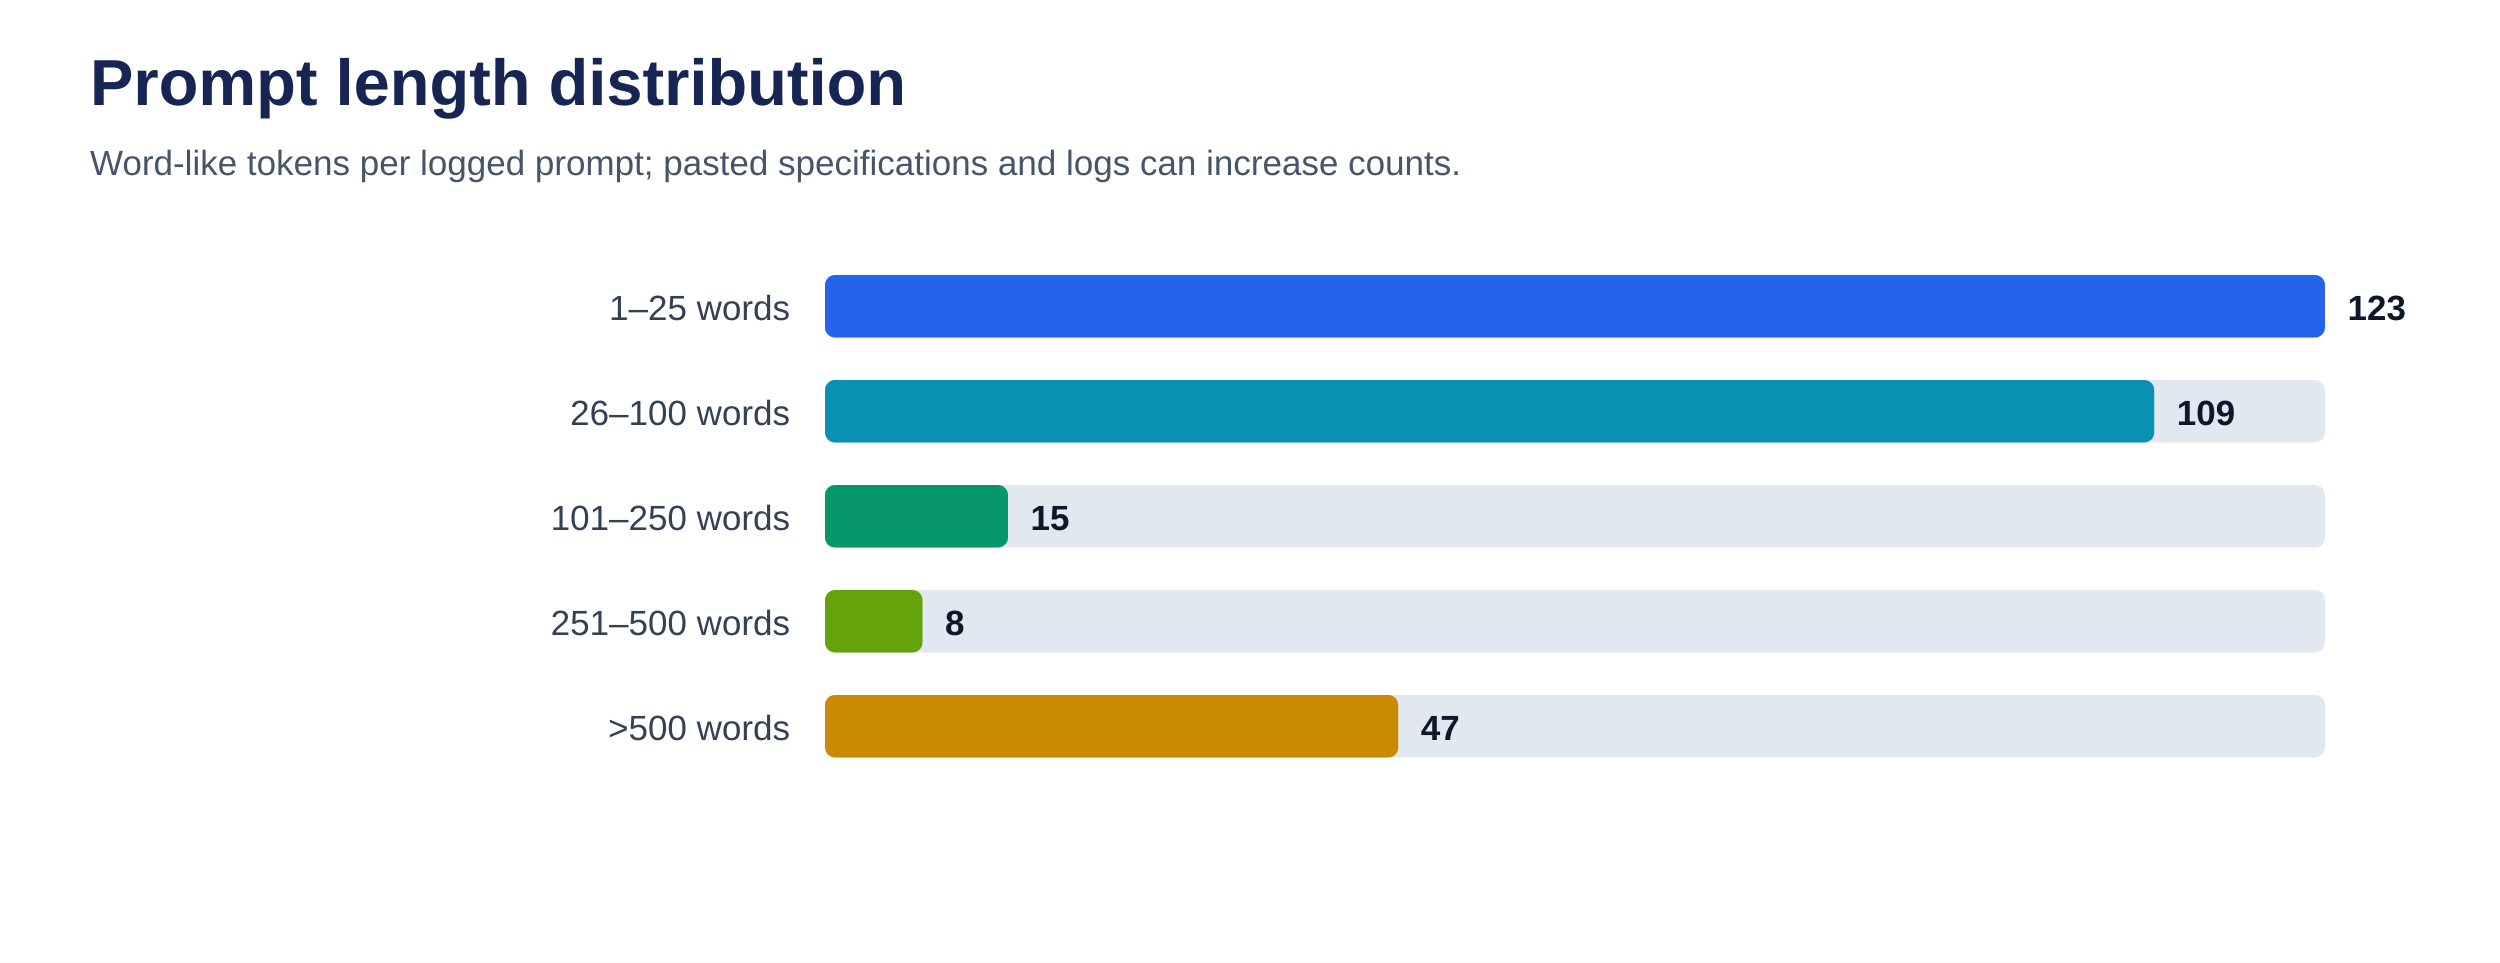
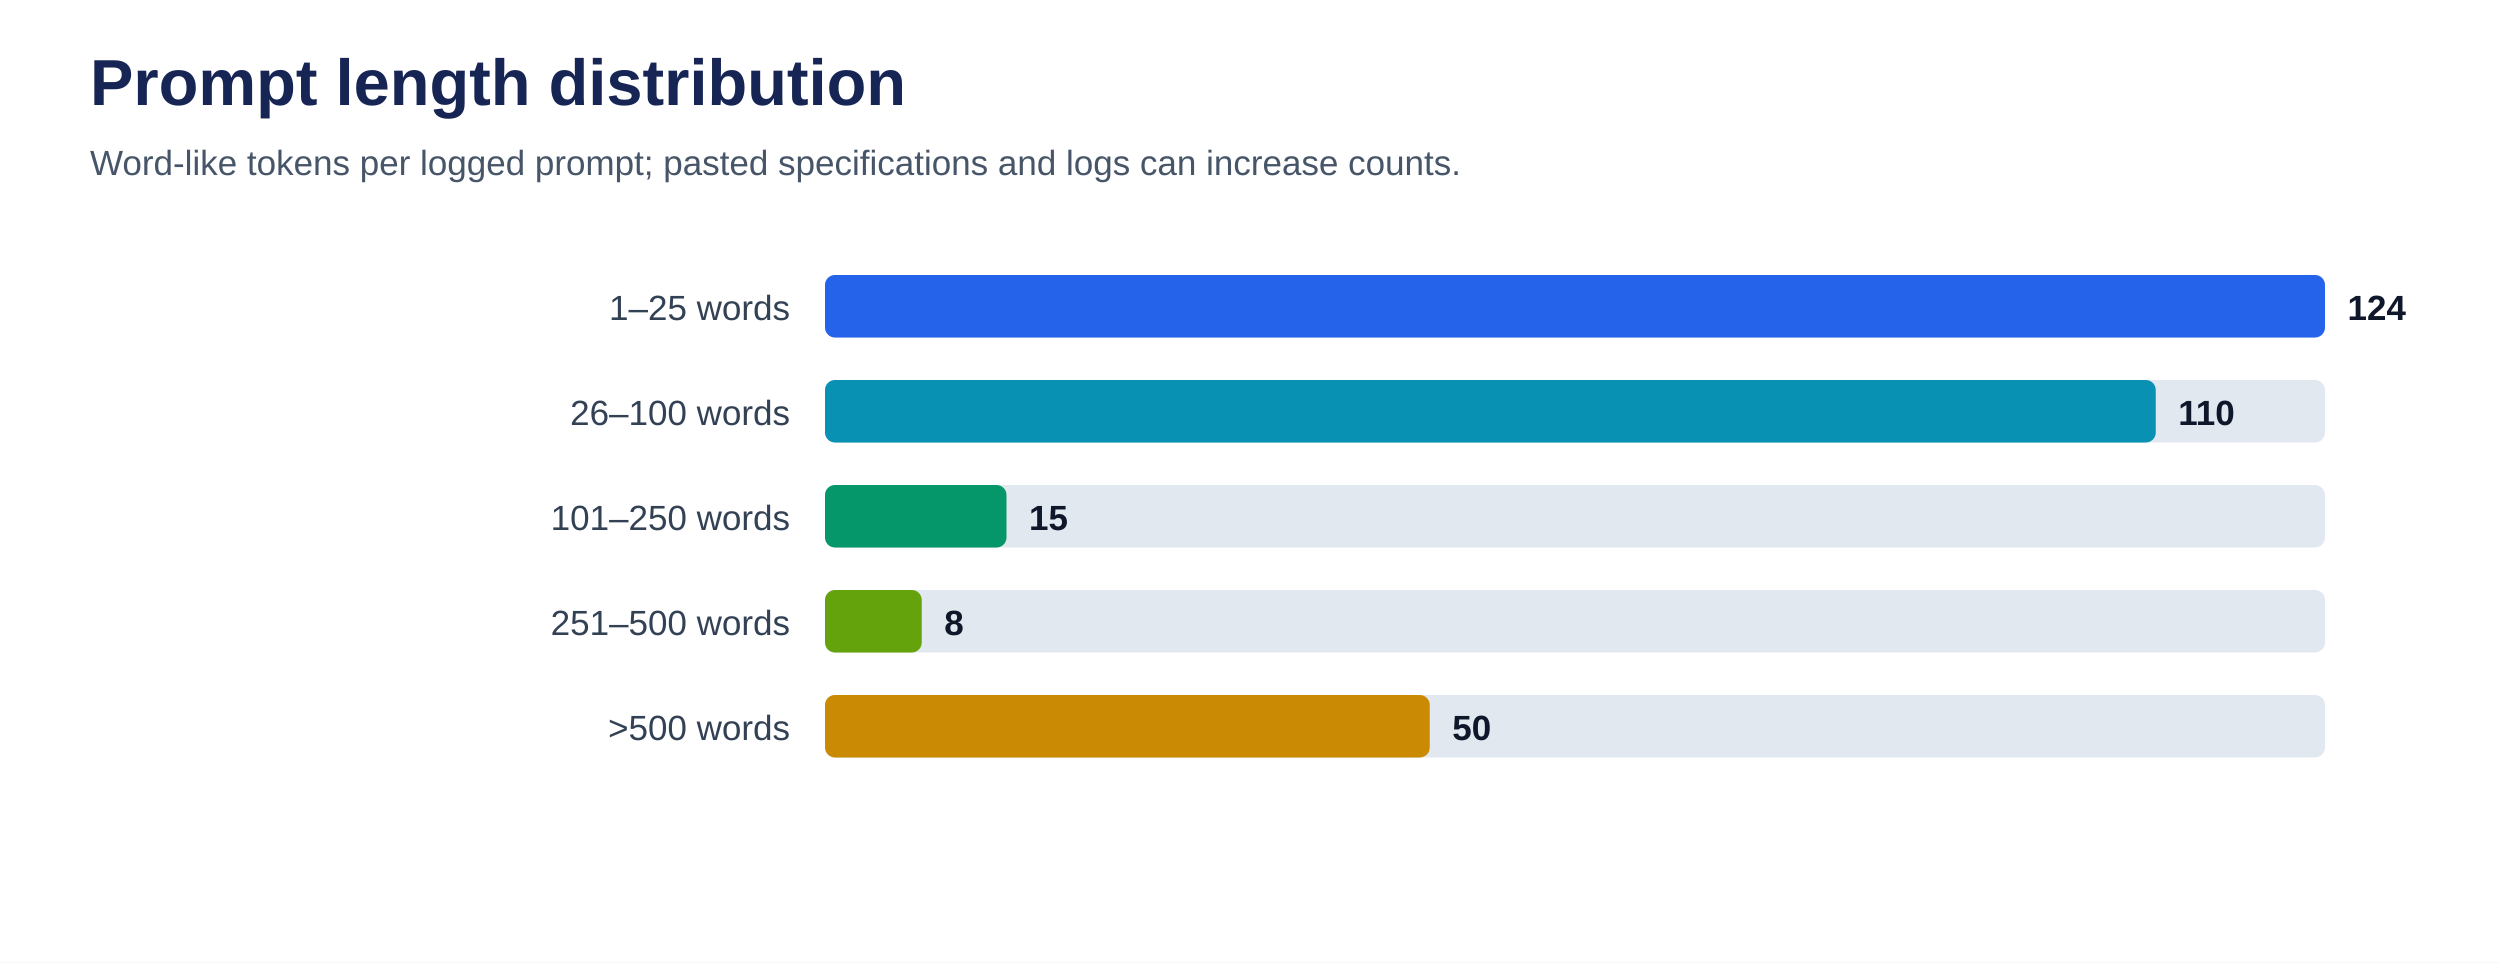
<svg xmlns="http://www.w3.org/2000/svg" viewBox="0 0 1000 385" role="img" aria-labelledby="title desc">
  <rect width="100%" height="100%" fill="#ffffff" />
  <text x="36" y="42" font-family="Arial, sans-serif" font-size="26" font-weight="700" fill="#172554">Prompt length distribution</text>
  <text x="36" y="70" font-family="Arial, sans-serif" font-size="14" fill="#475569">Word-like tokens per logged prompt; pasted specifications and logs can increase counts.</text>
  <text x="316" y="128" text-anchor="end" font-family="Arial, sans-serif" font-size="14" fill="#334155">1–25 words</text>
  <rect x="330" y="110" width="600" height="25" rx="4" fill="#e2e8f0" />
  <rect x="330" y="110" width="600.0" height="25" rx="4" fill="#2563eb" />
-   <text x="939.0" y="128" font-family="Arial, sans-serif" font-size="14" font-weight="700" fill="#0f172a">123</text>
+   <text x="939.0" y="128" font-family="Arial, sans-serif" font-size="14" font-weight="700" fill="#0f172a">124</text>
  <text x="316" y="170" text-anchor="end" font-family="Arial, sans-serif" font-size="14" fill="#334155">26–100 words</text>
  <rect x="330" y="152" width="600" height="25" rx="4" fill="#e2e8f0" />
-   <rect x="330" y="152" width="531.7" height="25" rx="4" fill="#0891b2" />
-   <text x="870.7" y="170" font-family="Arial, sans-serif" font-size="14" font-weight="700" fill="#0f172a">109</text>
+   <rect x="330" y="152" width="532.3" height="25" rx="4" fill="#0891b2" />
+   <text x="871.3" y="170" font-family="Arial, sans-serif" font-size="14" font-weight="700" fill="#0f172a">110</text>
  <text x="316" y="212" text-anchor="end" font-family="Arial, sans-serif" font-size="14" fill="#334155">101–250 words</text>
  <rect x="330" y="194" width="600" height="25" rx="4" fill="#e2e8f0" />
-   <rect x="330" y="194" width="73.2" height="25" rx="4" fill="#059669" />
-   <text x="412.2" y="212" font-family="Arial, sans-serif" font-size="14" font-weight="700" fill="#0f172a">15</text>
+   <rect x="330" y="194" width="72.6" height="25" rx="4" fill="#059669" />
+   <text x="411.6" y="212" font-family="Arial, sans-serif" font-size="14" font-weight="700" fill="#0f172a">15</text>
  <text x="316" y="254" text-anchor="end" font-family="Arial, sans-serif" font-size="14" fill="#334155">251–500 words</text>
  <rect x="330" y="236" width="600" height="25" rx="4" fill="#e2e8f0" />
-   <rect x="330" y="236" width="39.0" height="25" rx="4" fill="#65a30d" />
-   <text x="378.0" y="254" font-family="Arial, sans-serif" font-size="14" font-weight="700" fill="#0f172a">8</text>
+   <rect x="330" y="236" width="38.7" height="25" rx="4" fill="#65a30d" />
+   <text x="377.7" y="254" font-family="Arial, sans-serif" font-size="14" font-weight="700" fill="#0f172a">8</text>
  <text x="316" y="296" text-anchor="end" font-family="Arial, sans-serif" font-size="14" fill="#334155">&gt;500 words</text>
  <rect x="330" y="278" width="600" height="25" rx="4" fill="#e2e8f0" />
-   <rect x="330" y="278" width="229.3" height="25" rx="4" fill="#ca8a04" />
-   <text x="568.3" y="296" font-family="Arial, sans-serif" font-size="14" font-weight="700" fill="#0f172a">47</text>
+   <rect x="330" y="278" width="241.9" height="25" rx="4" fill="#ca8a04" />
+   <text x="580.9" y="296" font-family="Arial, sans-serif" font-size="14" font-weight="700" fill="#0f172a">50</text>
</svg>
